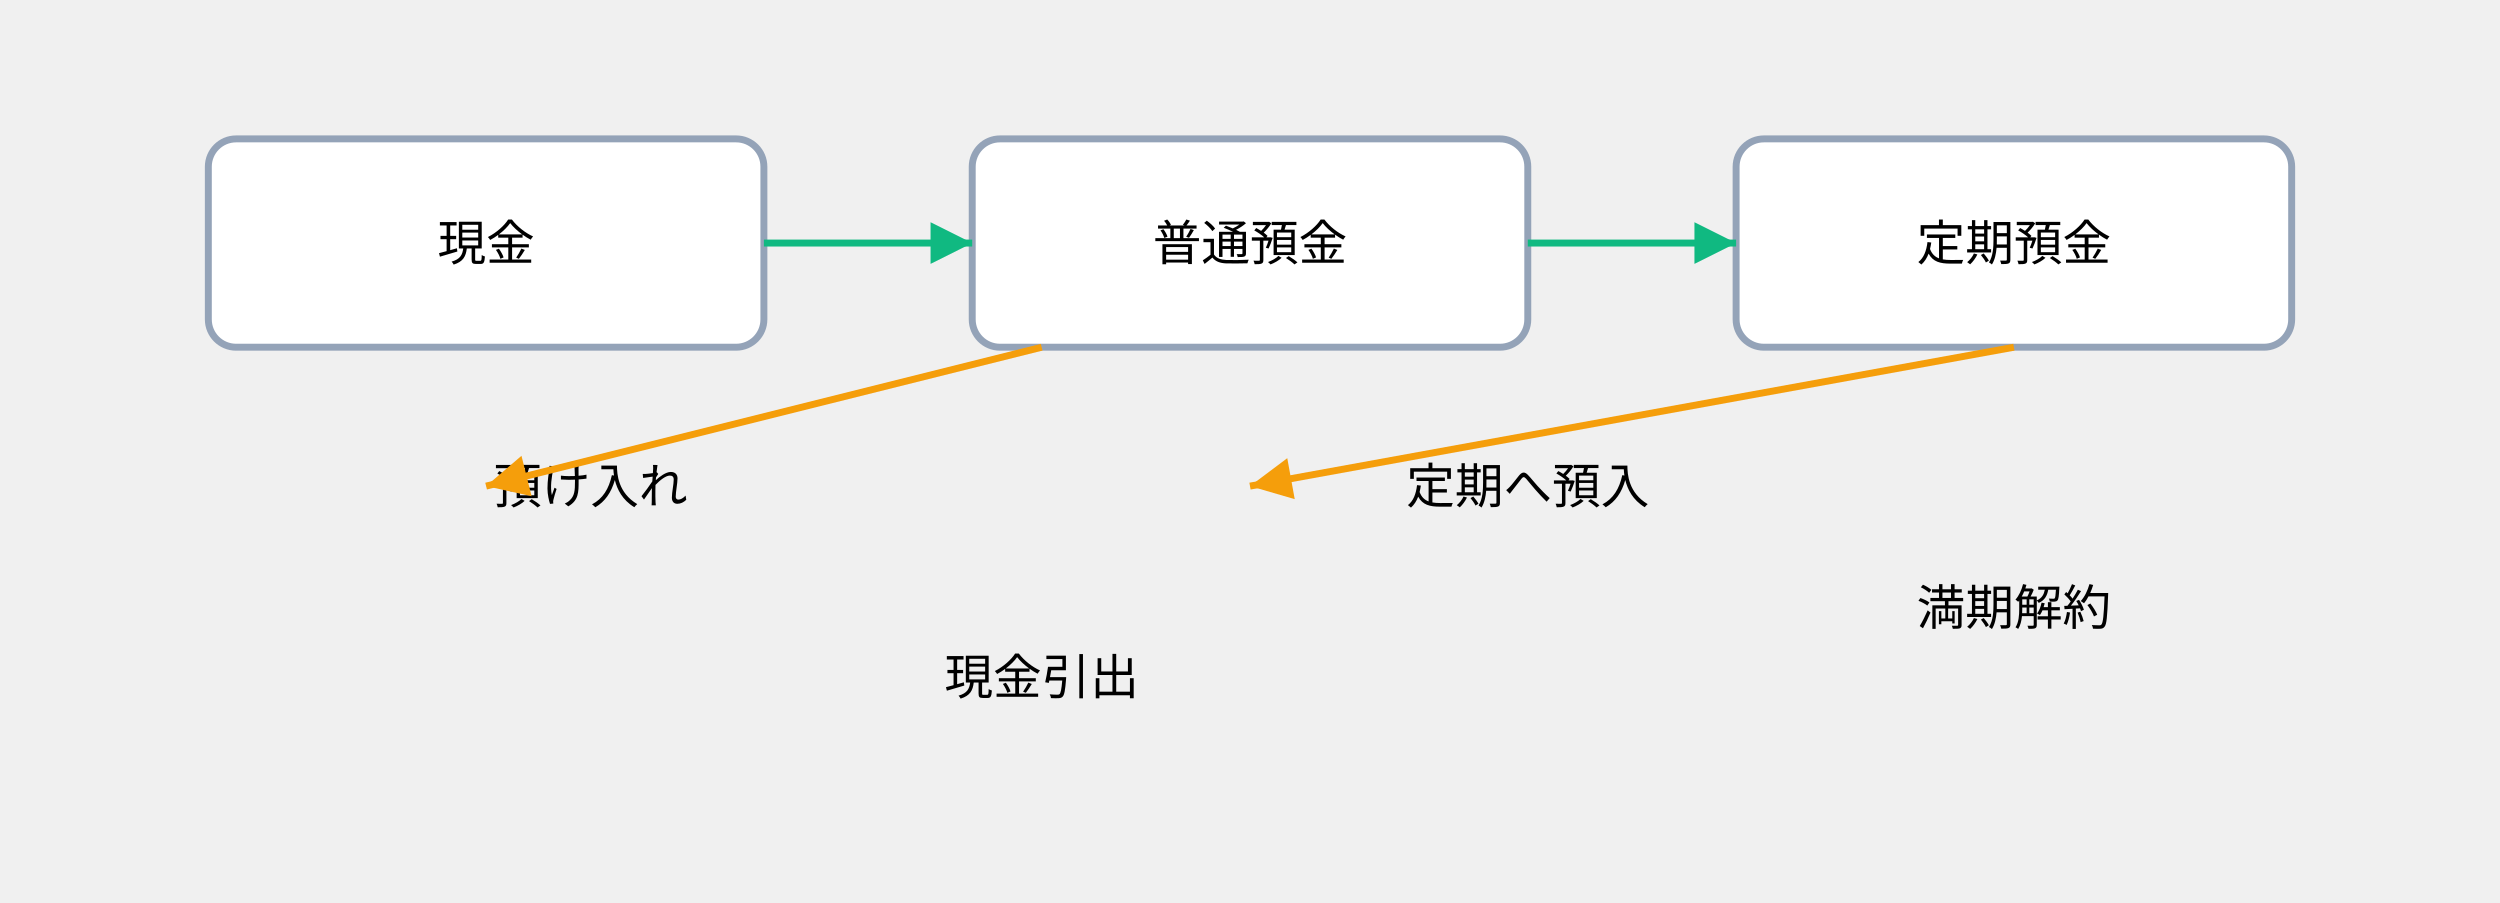
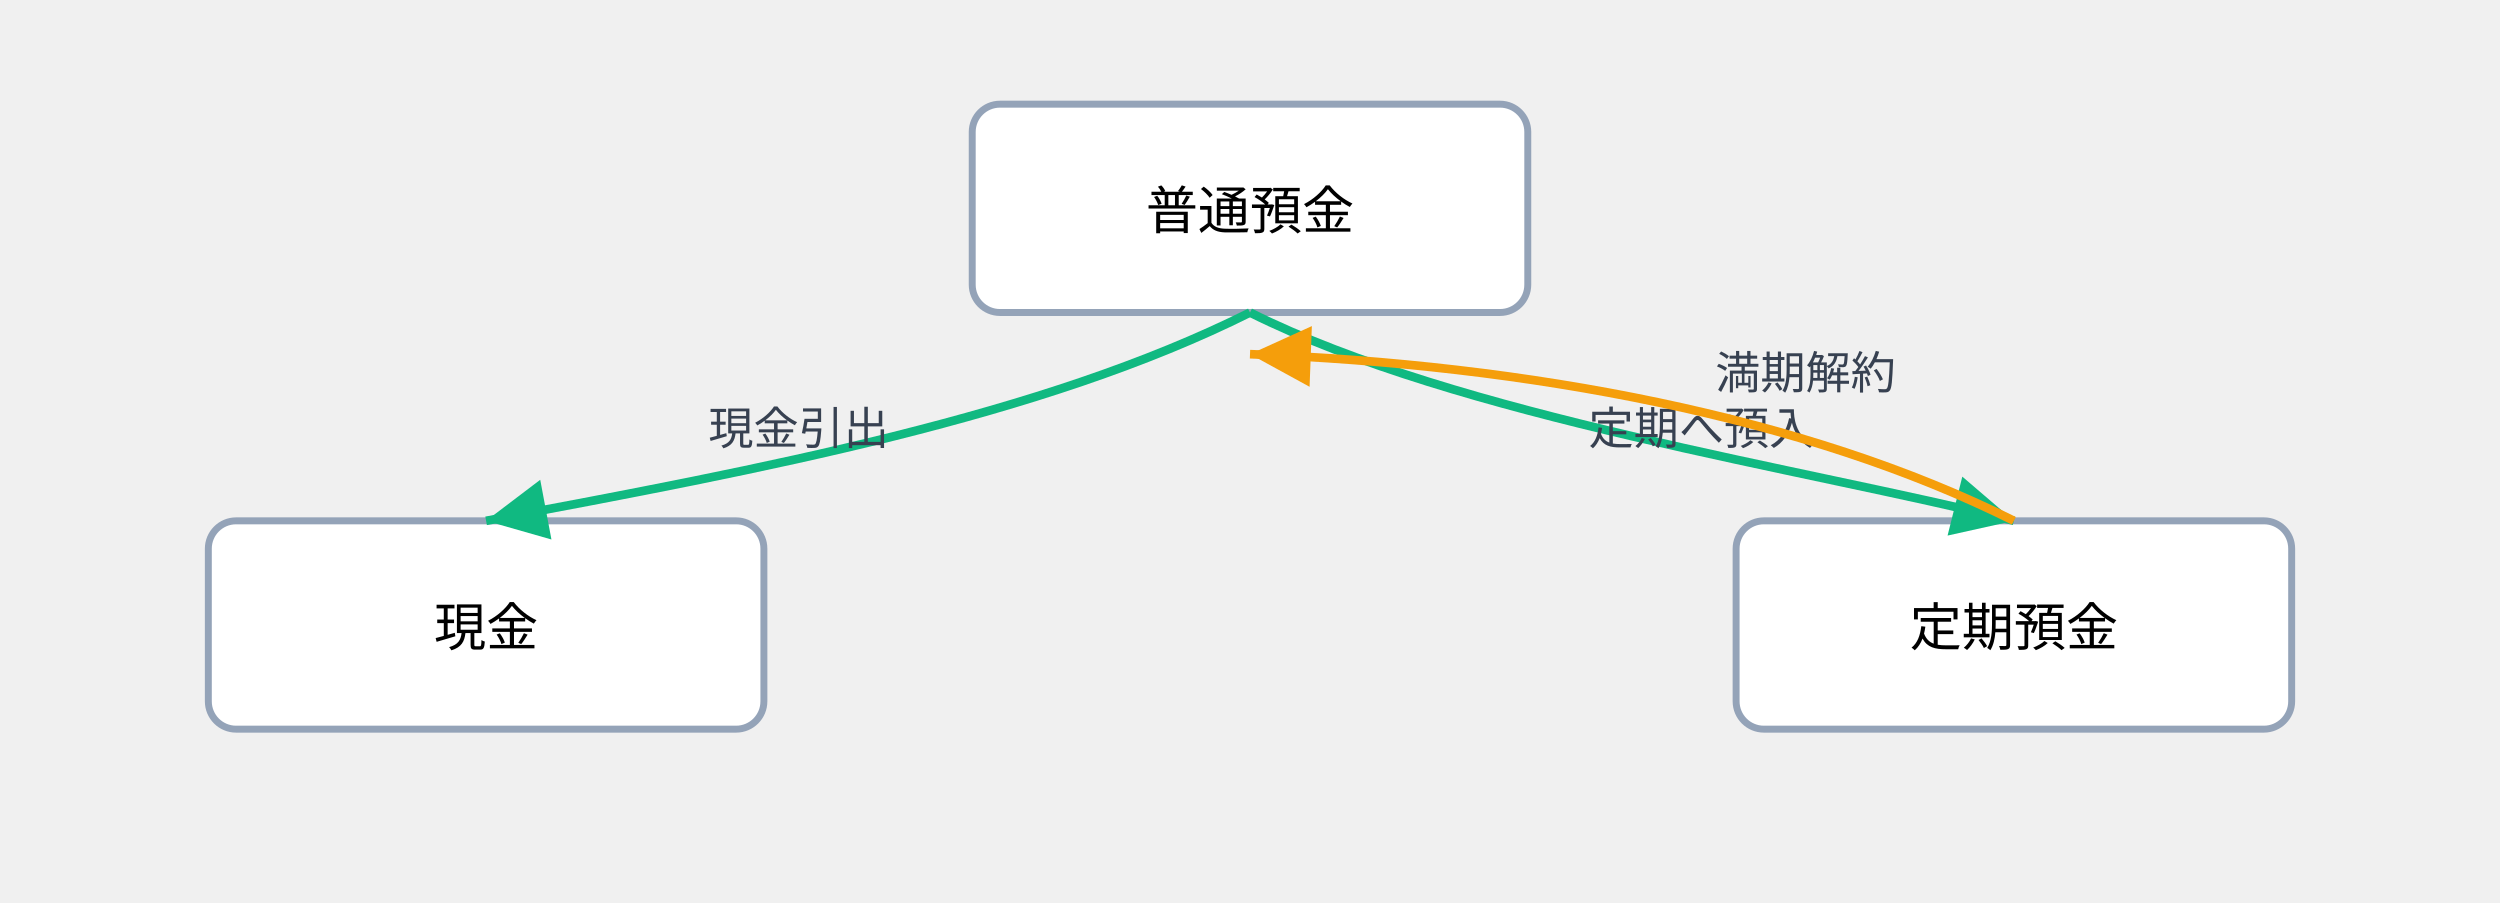
- <svg xmlns="http://www.w3.org/2000/svg" viewBox="0 0 720 260" role="img" aria-label="資金移動の対応図">
+ <svg xmlns="http://www.w3.org/2000/svg" viewBox="0 0 720 260" role="img" aria-label="資金移動の対応図（三角配置：普通預金↔現金・定期預金）">
  <style>
    .box{fill:#ffffff;stroke:#94a3b8;stroke-width:2}
-     .lbl{font:14px system-ui, -apple-system, Segoe UI, Roboto, Noto Sans JP, sans-serif}
-     .arrow{stroke:#10b981;stroke-width:2;marker-end:url(#b)}
-     .arrow2{stroke:#f59e0b;stroke-width:2;marker-end:url(#c)}
+     .lbl{font:15px 'Meiryo', 'Noto Sans JP', 'Yu Gothic UI', 'Hiragino Kaku Gothic ProN', system-ui, sans-serif}
+     .cap{font:13px 'Meiryo', 'Noto Sans JP', system-ui, sans-serif; fill:#374151}
+     .arrow{stroke:#10b981;stroke-width:2.5;fill:none;marker-end:url(#arrow-g)}
+     .arrow2{stroke:#f59e0b;stroke-width:2.5;fill:none;marker-end:url(#arrow-o)}
  </style>
  <defs>
-     <marker id="b" markerWidth="10" markerHeight="10" refX="6" refY="3" orient="auto">
-       <path d="M0,0 L0,6 L6,3 z" fill="#10b981" />
+     <marker id="arrow-g" markerWidth="10" markerHeight="10" refX="7" refY="3.5" orient="auto">
+       <path d="M0,0 L0,7 L7,3.5 z" fill="#10b981" />
    </marker>
-     <marker id="c" markerWidth="10" markerHeight="10" refX="6" refY="3" orient="auto">
-       <path d="M0,0 L0,6 L6,3 z" fill="#f59e0b" />
+     <marker id="arrow-o" markerWidth="10" markerHeight="10" refX="7" refY="3.5" orient="auto">
+       <path d="M0,0 L0,7 L7,3.5 z" fill="#f59e0b" />
    </marker>
  </defs>
-   <rect x="60" y="40" width="160" height="60" rx="8" class="box" />
-   <text x="140" y="75" text-anchor="middle" class="lbl">現金</text>
-   <rect x="280" y="40" width="160" height="60" rx="8" class="box" />
-   <text x="360" y="75" text-anchor="middle" class="lbl">普通預金</text>
-   <rect x="500" y="40" width="160" height="60" rx="8" class="box" />
-   <text x="580" y="75" text-anchor="middle" class="lbl">定期預金</text>
-   <text x="170" y="145" text-anchor="middle" class="lbl">預け入れ</text>
-   <line x1="220" y1="70" x2="280" y2="70" class="arrow" />
-   <text x="440" y="145" text-anchor="middle" class="lbl">定期へ預入</text>
-   <line x1="440" y1="70" x2="500" y2="70" class="arrow" />
-   <text x="580" y="180" text-anchor="middle" class="lbl">満期解約</text>
-   <line x1="580" y1="100" x2="360" y2="140" class="arrow2" />
-   <text x="300" y="200" text-anchor="middle" class="lbl">現金引出</text>
-   <line x1="300" y1="100" x2="140" y2="140" class="arrow2" />
+   <rect x="280" y="30" width="160" height="60" rx="8" class="box" />
+   <text x="360" y="66" text-anchor="middle" class="lbl">普通預金</text>
+   <rect x="60" y="150" width="160" height="60" rx="8" class="box" />
+   <text x="140" y="186" text-anchor="middle" class="lbl">現金</text>
+   <rect x="500" y="150" width="160" height="60" rx="8" class="box" />
+   <text x="580" y="186" text-anchor="middle" class="lbl">定期預金</text>
+   <path d="M360,90 C 300,120 220,135 140,150" class="arrow" />
+   <text x="230" y="128" text-anchor="middle" class="cap">現金引出</text>
+   <path d="M360,90 C 420,120 520,135 580,150" class="arrow" />
+   <text x="490" y="128" text-anchor="middle" class="cap">定期へ預入</text>
+   <path d="M580,150 C 520,120 440,105 360,102" class="arrow2" />
+   <text x="520" y="112" text-anchor="middle" class="cap">満期解約</text>
</svg>
